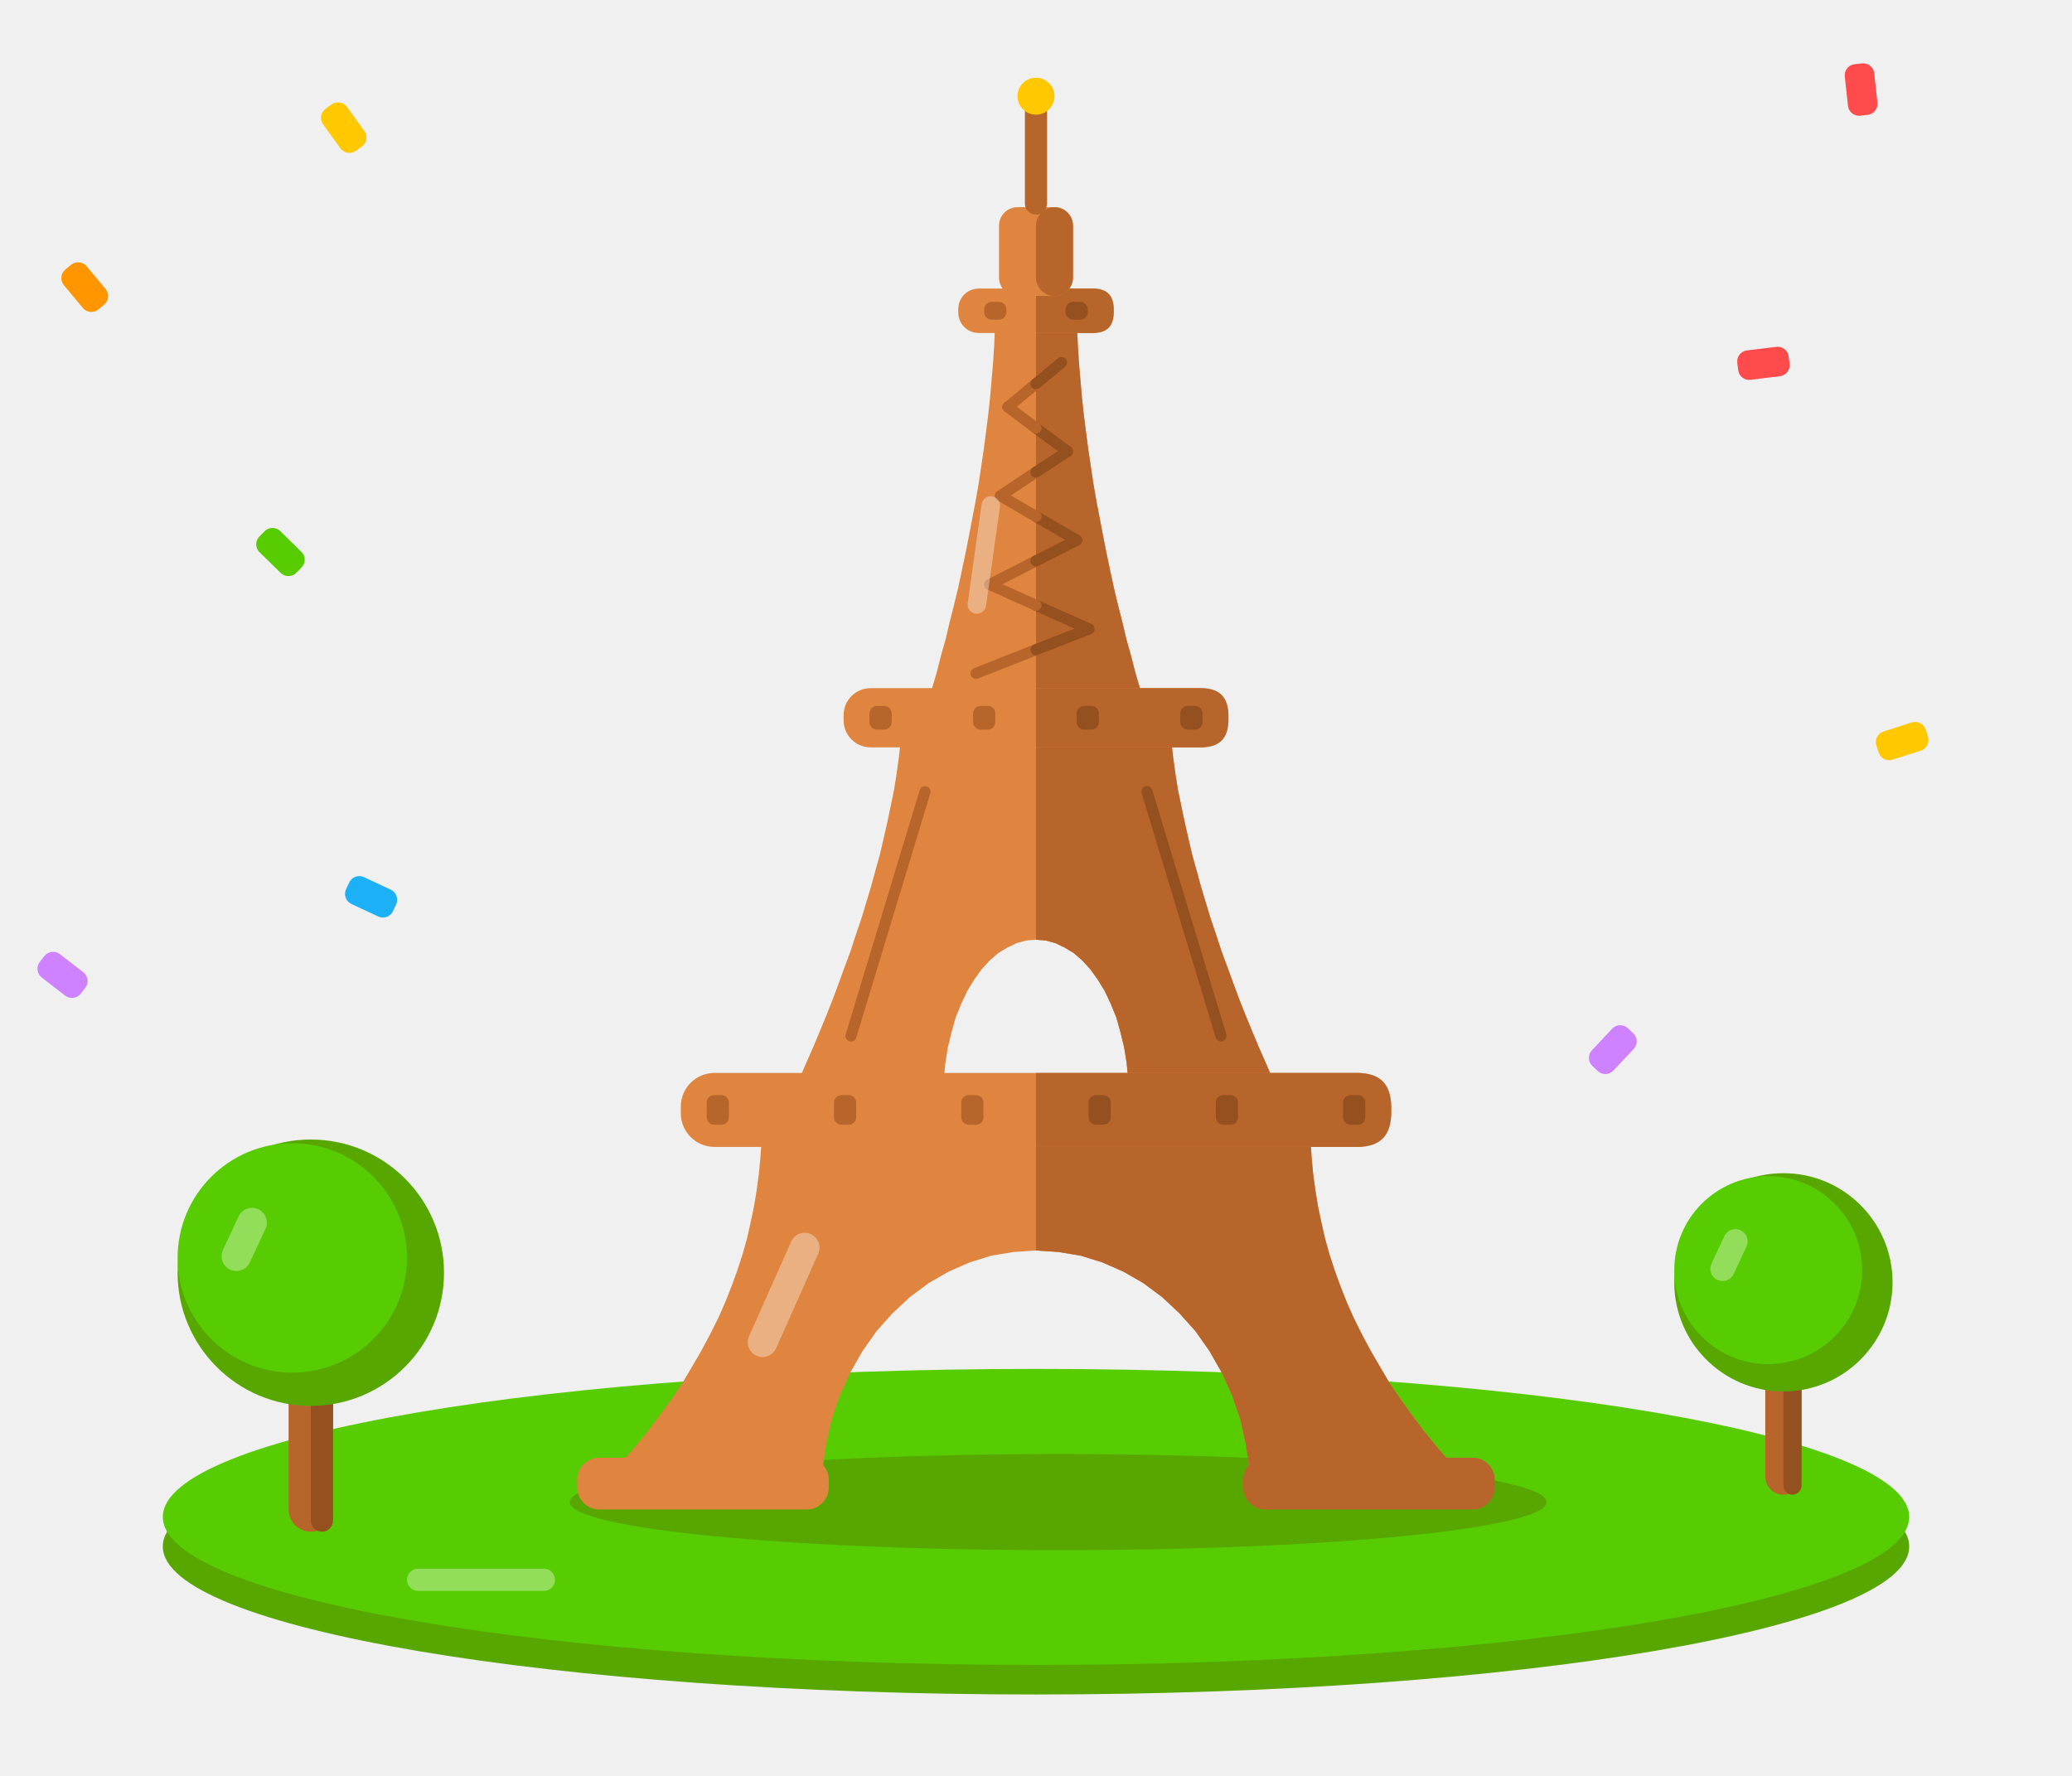
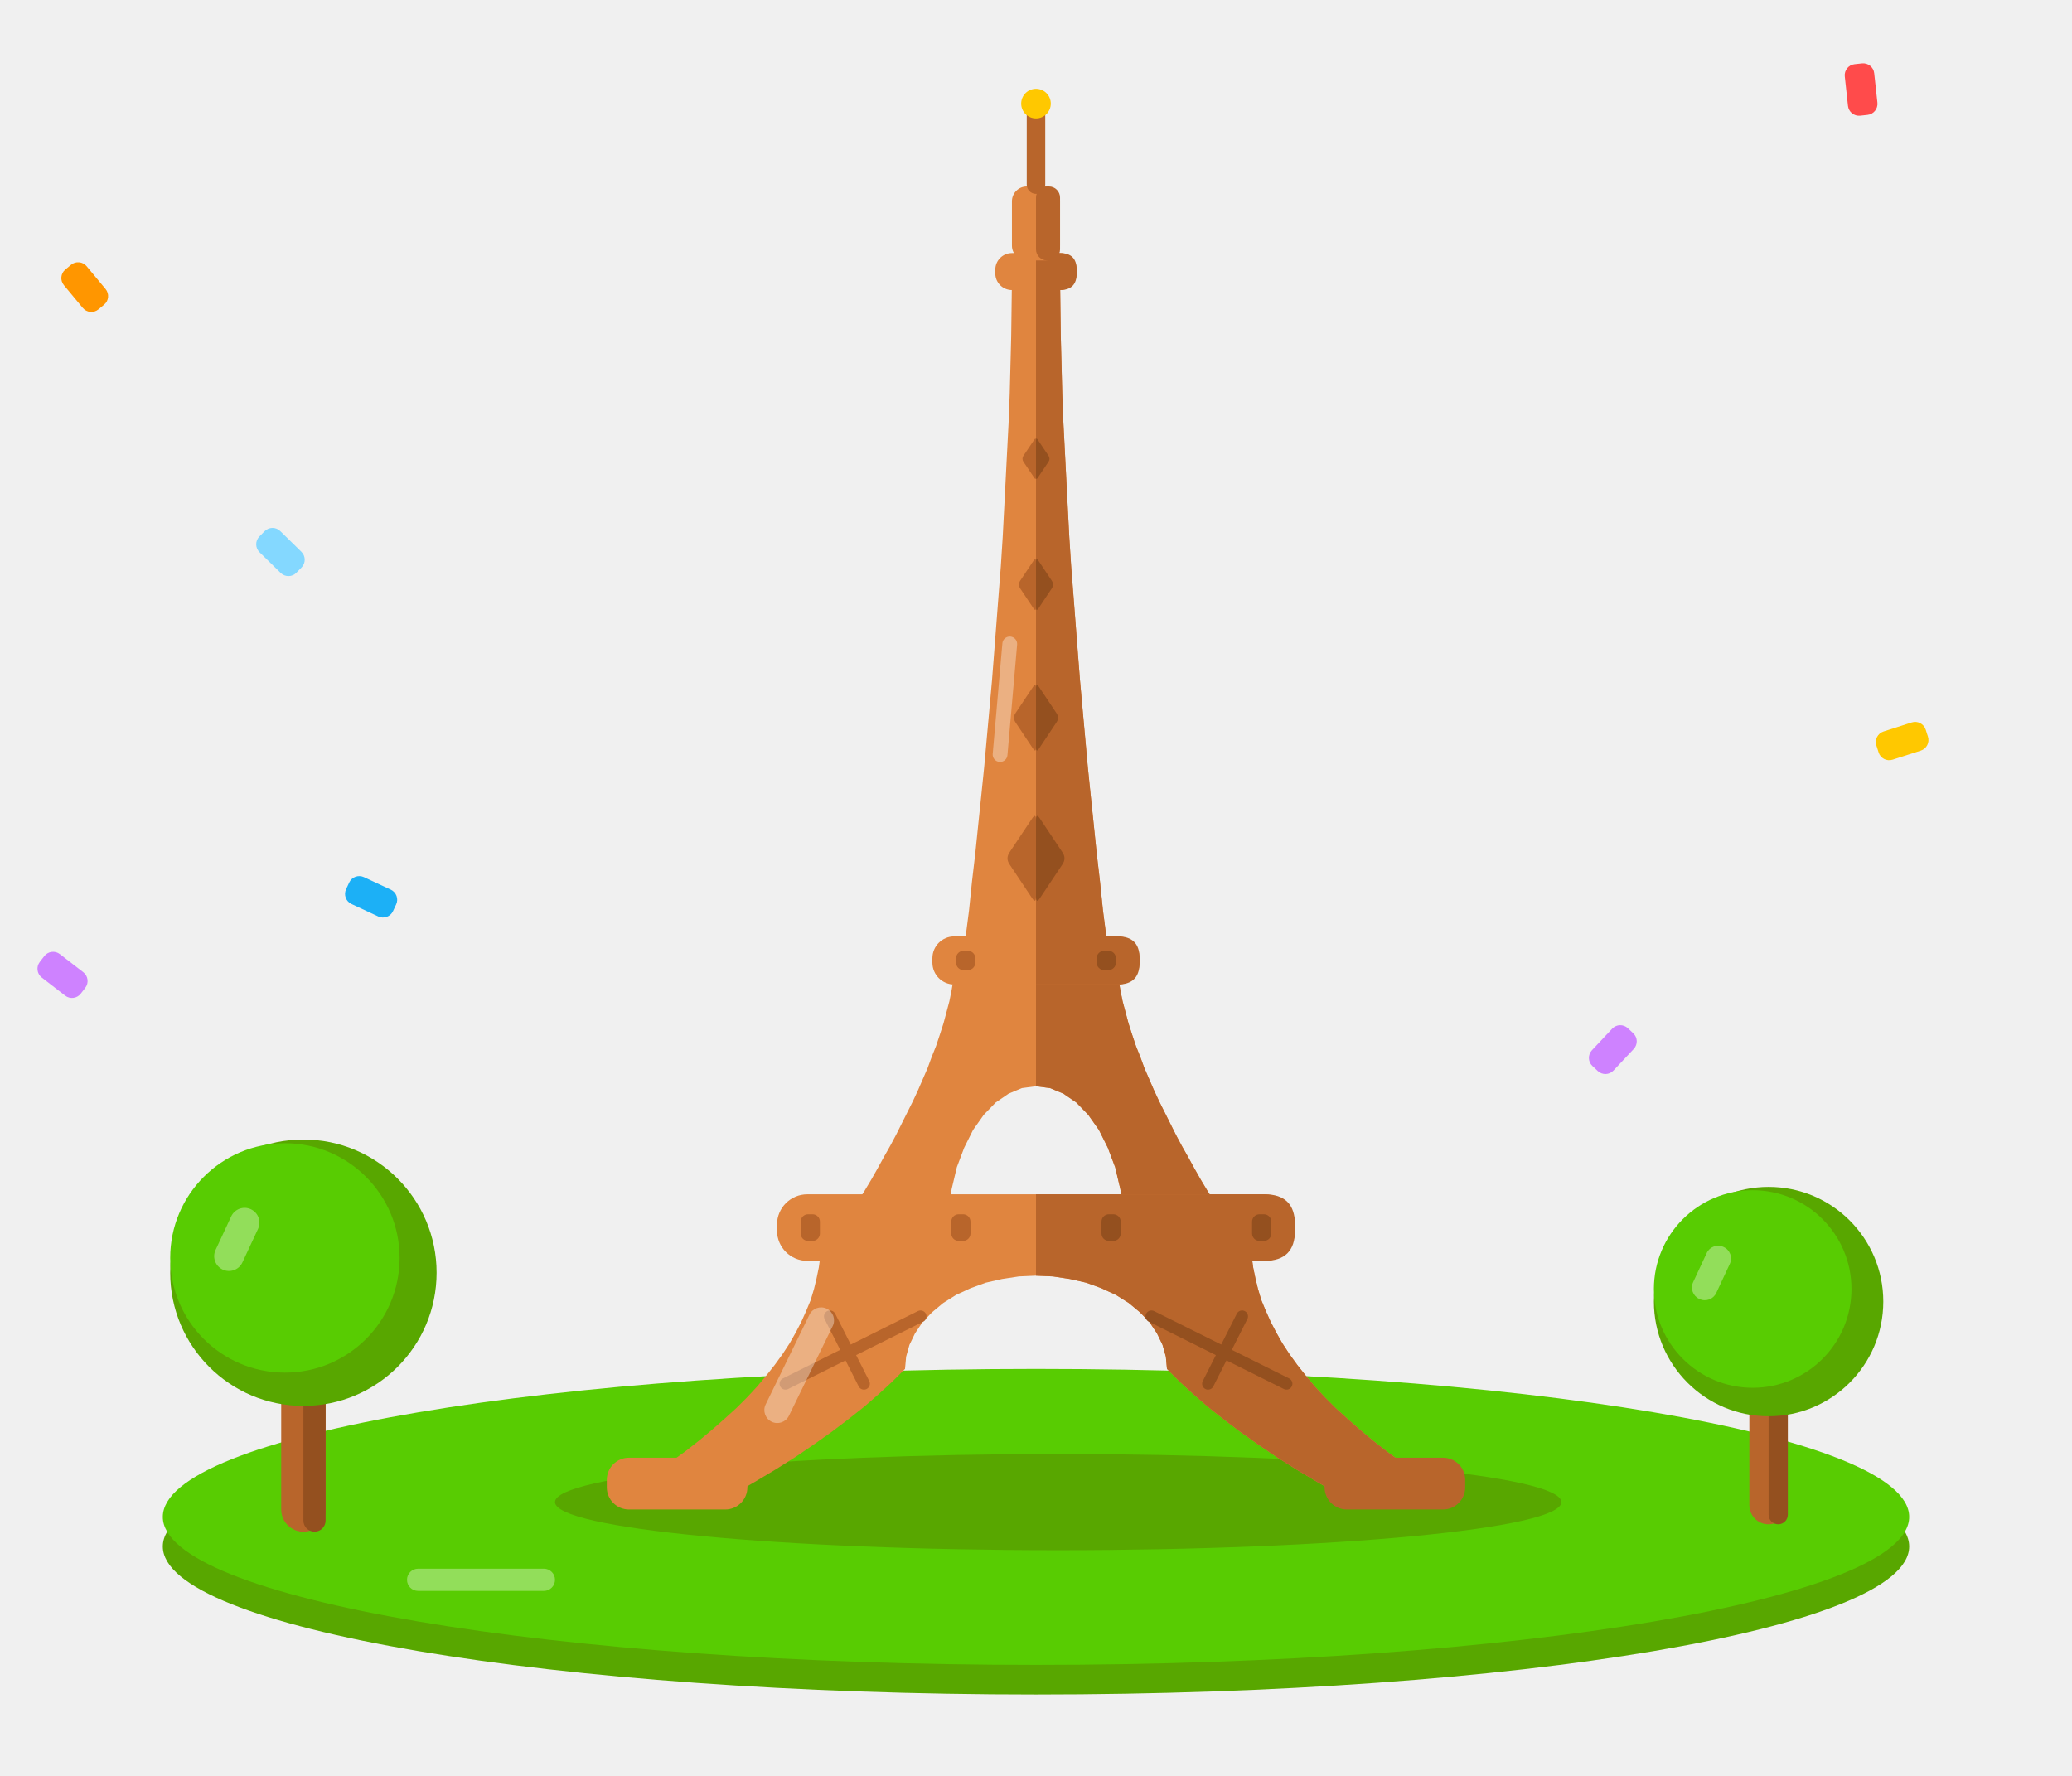
<svg xmlns="http://www.w3.org/2000/svg" viewBox="0 0 560 480" width="560" height="480">
  <ellipse cx="280" cy="418" rx="236" ry="40" fill="#58A700" />
  <ellipse cx="280" cy="410" rx="236" ry="40" fill="#58CC02" />
  <rect x="110" y="424" width="40" height="6" rx="3" fill="#FFFFFF" opacity=".35" />
-   <rect x="78" y="370" width="12" height="44" rx="6" fill="#B8652B" />
-   <rect x="84" y="370" width="6" height="44" rx="3" fill="#94501F" />
-   <circle cx="84" cy="344" r="36" fill="#58A700" />
-   <circle cx="79" cy="340" r="31" fill="#58CC02" />
-   <rect x="62" y="326" width="8" height="18" rx="4" fill="#FFFFFF" transform="rotate(25 66 335)" opacity=".35" />
-   <rect x="477.1" y="367.9" width="9.8" height="36.1" rx="4.9" fill="#B8652B" />
-   <rect x="482" y="367.9" width="4.9" height="36.1" rx="2.5" fill="#94501F" />
-   <circle cx="482" cy="346.6" r="29.5" fill="#58A700" />
-   <circle cx="477.9" cy="343.3" r="25.4" fill="#58CC02" />
-   <rect x="464" y="331.8" width="6.6" height="14.8" rx="3.3" fill="#FFFFFF" transform="rotate(25 467.2 339.2)" opacity=".35" />
-   <ellipse cx="286" cy="406" rx="132" ry="13" fill="#58A700" />
-   <path d="M160 404L164.1 399.7L168 395.3L171.7 391L175.2 386.7L178.5 382.3L181.6 378L184.5 373.7L187.1 369.3L189.6 365L191.9 360.7L194.1 356.3L196 352L197.7 347.7L199.3 343.3L200.7 339L201.9 334.7L202.9 330.3L203.8 326L204.5 321.7L205.1 317.3L205.5 313L205.8 308.7L206 304.3L206 300L354 300L354 304.3L354.2 308.7L354.5 313L354.9 317.3L355.5 321.7L356.2 326L357.1 330.3L358.1 334.7L359.3 339L360.7 343.3L362.3 347.7L364 352L365.9 356.3L368.1 360.7L370.4 365L372.9 369.3L375.5 373.7L378.4 378L381.5 382.3L384.8 386.7L388.3 391L392 395.3L395.9 399.7L400 404L338 404L337.7 397.1L336.7 390.3L335.2 383.6L333 377.2L330.2 371L326.9 365.2L323.1 359.8L318.8 355L314.1 350.6L309 346.8L303.6 343.7L297.9 341.2L292.1 339.4L286.1 338.4L280 338L273.9 338.4L267.9 339.4L262.1 341.2L256.4 343.7L251 346.8L245.9 350.6L241.2 355L236.9 359.8L233.1 365.2L229.8 371L227 377.2L224.8 383.6L223.3 390.3L222.3 397.1L222 404Z" fill="#E0853F" />
-   <path d="M280 300L354 300L354 304.3L354.2 308.7L354.5 313L354.9 317.3L355.5 321.7L356.2 326L357.1 330.3L358.1 334.7L359.3 339L360.7 343.3L362.3 347.7L364 352L365.9 356.3L368.1 360.7L370.4 365L372.9 369.3L375.5 373.7L378.4 378L381.5 382.3L384.8 386.7L388.3 391L392 395.3L395.9 399.7L400 404L338 404L337.7 397.1L336.7 390.3L335.2 383.6L333 377.2L330.2 371L326.9 365.2L323.1 359.8L318.8 355L314.1 350.6L309 346.8L303.6 343.7L297.9 341.2L292.1 339.4L286.1 338.4L280 338L280 338Z" fill="#B8652B" />
-   <path d="M214 296L216 291.7L217.9 287.3L219.8 283L221.6 278.7L223.4 274.3L225.1 270L226.7 265.7L228.3 261.3L229.9 257L231.3 252.7L232.8 248.3L234.1 244L235.4 239.7L236.6 235.3L237.8 231L238.8 226.7L239.8 222.3L240.7 218L241.6 213.7L242.3 209.3L242.9 205L243.4 200.7L243.8 196.3L244 192L316 192L316.2 196.3L316.6 200.7L317.1 205L317.7 209.3L318.4 213.7L319.3 218L320.2 222.3L321.2 226.7L322.2 231L323.4 235.3L324.6 239.7L325.9 244L327.2 248.3L328.7 252.7L330.1 257L331.7 261.3L333.3 265.7L334.9 270L336.6 274.3L338.4 278.7L340.2 283L342.1 287.3L344 291.7L346 296L305 296L304.9 291.6L304.5 287.3L303.8 283L302.8 278.9L301.7 275L300.2 271.3L298.6 267.9L296.7 264.8L294.7 262L292.5 259.6L290.2 257.6L287.7 256.1L285.2 254.9L282.6 254.2L280 254L277.4 254.2L274.8 254.9L272.3 256.1L269.8 257.6L267.5 259.6L265.3 262L263.3 264.8L261.4 267.9L259.8 271.3L258.3 275L257.2 278.9L256.2 283L255.5 287.3L255.1 291.6L255 296Z" fill="#E0853F" />
-   <path d="M280 192L316 192L316.2 196.3L316.6 200.7L317.1 205L317.7 209.3L318.4 213.7L319.3 218L320.2 222.3L321.2 226.7L322.2 231L323.4 235.3L324.6 239.7L325.9 244L327.2 248.3L328.7 252.7L330.1 257L331.7 261.3L333.3 265.7L334.9 270L336.6 274.3L338.4 278.7L340.2 283L342.1 287.3L344 291.7L346 296L305 296L304.9 291.6L304.5 287.3L303.8 283L302.8 278.9L301.7 275L300.2 271.3L298.6 267.9L296.7 264.8L294.7 262L292.5 259.6L290.2 257.6L287.7 256.1L285.2 254.9L282.6 254.2L280 254L280 254Z" fill="#B8652B" />
-   <path d="M249 196L250.4 191.3L251.7 186.7L253.1 182L254.3 177.3L255.6 172.7L256.7 168L257.9 163.3L259 158.7L260 154L261 149.3L261.9 144.7L262.8 140L263.7 135.3L264.5 130.7L265.2 126L265.9 121.3L266.5 116.7L267.1 112L267.6 107.3L268 102.7L268.4 98L268.7 93.3L268.9 88.7L269 84L291 84L291.1 88.7L291.3 93.3L291.6 98L292 102.7L292.4 107.3L292.9 112L293.5 116.7L294.1 121.3L294.8 126L295.5 130.7L296.3 135.3L297.2 140L298.1 144.7L299 149.3L300 154L301 158.7L302.1 163.3L303.3 168L304.4 172.7L305.7 177.3L306.9 182L308.3 186.7L309.6 191.3L311 196Z" fill="#E0853F" />
-   <path d="M280 196L280 84L291 84L291.1 88.7L291.3 93.3L291.6 98L292 102.7L292.4 107.3L292.9 112L293.5 116.7L294.1 121.3L294.8 126L295.5 130.7L296.3 135.3L297.2 140L298.1 144.7L299 149.3L300 154L301 158.7L302.1 163.3L303.3 168L304.4 172.7L305.7 177.3L306.9 182L308.3 186.7L309.6 191.3L311 196Z" fill="#B8652B" />
-   <path d="M263.8 182L280 175.6" fill="none" stroke="#B8652B" stroke-width="3" stroke-linecap="round" stroke-linejoin="round" />
-   <path d="M280 175.6L294.3 170" fill="none" stroke="#94501F" stroke-width="3" stroke-linecap="round" stroke-linejoin="round" />
-   <path d="M294.3 170L280 163.6" fill="none" stroke="#94501F" stroke-width="3" stroke-linecap="round" stroke-linejoin="round" />
-   <path d="M280 163.6L267.5 158" fill="none" stroke="#B8652B" stroke-width="3" stroke-linecap="round" stroke-linejoin="round" />
-   <path d="M267.5 158L280 151.6" fill="none" stroke="#B8652B" stroke-width="3" stroke-linecap="round" stroke-linejoin="round" />
-   <path d="M280 151.6L291 146" fill="none" stroke="#94501F" stroke-width="3" stroke-linecap="round" stroke-linejoin="round" />
-   <path d="M291 146L280 139.6" fill="none" stroke="#94501F" stroke-width="3" stroke-linecap="round" stroke-linejoin="round" />
-   <path d="M280 139.6L270.4 134" fill="none" stroke="#B8652B" stroke-width="3" stroke-linecap="round" stroke-linejoin="round" />
-   <path d="M270.4 134L280 127.6" fill="none" stroke="#B8652B" stroke-width="3" stroke-linecap="round" stroke-linejoin="round" />
-   <path d="M280 127.6L288.5 122" fill="none" stroke="#94501F" stroke-width="3" stroke-linecap="round" stroke-linejoin="round" />
-   <path d="M288.5 122L280 115.7" fill="none" stroke="#94501F" stroke-width="3" stroke-linecap="round" stroke-linejoin="round" />
-   <path d="M280 115.7L272.4 110" fill="none" stroke="#B8652B" stroke-width="3" stroke-linecap="round" stroke-linejoin="round" />
-   <path d="M272.4 110L280 103.7" fill="none" stroke="#B8652B" stroke-width="3" stroke-linecap="round" stroke-linejoin="round" />
-   <path d="M280 103.7L286.9 98" fill="none" stroke="#94501F" stroke-width="3" stroke-linecap="round" stroke-linejoin="round" />
-   <path d="M230 280L250 214" fill="none" stroke="#B8652B" stroke-width="3" stroke-linecap="round" stroke-linejoin="round" />
-   <path d="M330 280L310 214" fill="none" stroke="#94501F" stroke-width="3" stroke-linecap="round" stroke-linejoin="round" />
-   <rect x="184" y="290" width="192" height="20" rx="9.1" fill="#E0853F" />
-   <path d="M280 290L366.9 290Q376 290 376 299.1L376 300.9Q376 310 366.9 310L280 310Z" fill="#B8652B" />
-   <rect x="191" y="296" width="6" height="8" rx="2" fill="#B8652B" />
-   <rect x="225.4" y="296" width="6" height="8" rx="2" fill="#B8652B" />
-   <rect x="259.8" y="296" width="6" height="8" rx="2" fill="#B8652B" />
-   <rect x="294.2" y="296" width="6" height="8" rx="2" fill="#94501F" />
-   <rect x="328.6" y="296" width="6" height="8" rx="2" fill="#94501F" />
-   <rect x="363" y="296" width="6" height="8" rx="2" fill="#94501F" />
-   <rect x="228" y="186" width="104" height="16" rx="7.3" fill="#E0853F" />
-   <path d="M280 186L324.7 186Q332 186 332 193.3L332 194.7Q332 202 324.7 202L280 202Z" fill="#B8652B" />
-   <rect x="235" y="190.8" width="6" height="6.4" rx="2" fill="#B8652B" />
-   <rect x="263" y="190.8" width="6" height="6.4" rx="2" fill="#B8652B" />
-   <rect x="291" y="190.8" width="6" height="6.4" rx="2" fill="#94501F" />
-   <rect x="319" y="190.8" width="6" height="6.4" rx="2" fill="#94501F" />
-   <rect x="259" y="78" width="42" height="12" rx="5.5" fill="#E0853F" />
-   <path d="M280 78L295.5 78Q301 78 301 83.5L301 84.5Q301 90 295.5 90L280 90Z" fill="#B8652B" />
-   <rect x="266" y="81.6" width="6" height="4.8" rx="2" fill="#B8652B" />
-   <rect x="288" y="81.6" width="6" height="4.8" rx="2" fill="#94501F" />
-   <rect x="270" y="56" width="20" height="24" rx="5" fill="#E0853F" />
-   <rect x="280" y="56" width="10" height="24" rx="5" fill="#B8652B" />
-   <rect x="277" y="26" width="6" height="32" rx="3" fill="#B8652B" />
-   <circle cx="280" cy="26" r="5" fill="#FFC800" />
-   <rect x="156" y="394" width="68" height="14" rx="6" fill="#E0853F" />
-   <rect x="336" y="394" width="68" height="14" rx="6" fill="#B8652B" />
-   <rect x="207.8" y="332" width="8" height="36" rx="4" fill="#FFFFFF" transform="rotate(24 211.8 350)" opacity=".35" />
-   <rect x="263.4" y="134" width="5" height="32" rx="2.5" fill="#FFFFFF" transform="rotate(8 265.9 150)" opacity=".35" />
+   <rect x="76" y="370" width="12" height="44" rx="6" fill="#B8652B" />
+   <rect x="82" y="370" width="6" height="44" rx="3" fill="#94501F" />
+   <circle cx="82" cy="344" r="36" fill="#58A700" />
+   <circle cx="77" cy="340" r="31" fill="#58CC02" />
+   <rect x="60" y="326" width="8" height="18" rx="4" fill="#FFFFFF" transform="rotate(25 64 335)" opacity=".35" />
+   <rect x="472.8" y="374.2" width="10.3" height="37.8" rx="5.2" fill="#B8652B" />
+   <rect x="478" y="374.2" width="5.2" height="37.8" rx="2.6" fill="#94501F" />
+   <circle cx="478" cy="351.8" r="31" fill="#58A700" />
+   <circle cx="473.7" cy="348.4" r="26.7" fill="#58CC02" />
+   <rect x="459.1" y="336.3" width="6.9" height="15.5" rx="3.4" fill="#FFFFFF" transform="rotate(25 462.5 344.1)" opacity=".35" />
+   <ellipse cx="286" cy="406" rx="136" ry="13" fill="#58A700" />
+   <path d="M168 404L172.6 401.1L177 398.1L181.2 395.2L185.2 392.3L188.9 389.4L192.5 386.4L195.8 383.5L199 380.6L201.9 377.7L204.6 374.8L207.1 371.8L209.4 368.9L211.5 366L213.4 363.1L215.1 360.1L216.6 357.2L217.9 354.3L219.1 351.4L220 348.4L220.7 345.5L221.3 342.6L221.7 339.7L221.9 336.7L222 333.8L338 333.8L338.1 336.7L338.3 339.7L338.7 342.6L339.3 345.5L340 348.4L340.9 351.4L342.1 354.3L343.4 357.2L344.9 360.1L346.6 363.1L348.5 366L350.6 368.9L352.9 371.8L355.4 374.8L358.1 377.7L361 380.6L364.2 383.5L367.5 386.4L371.1 389.4L374.8 392.3L378.8 395.2L383 398.1L387.4 401.1L392 404L362 404L356.1 400.6L350.4 397.2L345 393.8L340 390.4L335.2 387L330.7 383.6L326.4 380.2L322.5 376.8L318.8 373.4L315.4 370L315.1 366.7L314.2 363.5L312.7 360.4L310.7 357.4L308.1 354.7L305.1 352.2L301.6 350L297.7 348.2L293.6 346.7L289.2 345.7L284.6 345L280 344.8L275.4 345L270.8 345.7L266.4 346.7L262.3 348.2L258.4 350L254.9 352.2L251.9 354.7L249.3 357.4L247.3 360.4L245.8 363.5L244.9 366.7L244.6 370L241.2 373.4L237.5 376.8L233.6 380.2L229.3 383.6L224.8 387L220 390.4L215 393.8L209.6 397.2L203.9 400.6L198 404Z" fill="#E0853F" />
+   <path d="M280 333.8L338 333.8L338.1 336.7L338.3 339.7L338.7 342.6L339.3 345.5L340 348.4L340.9 351.4L342.1 354.3L343.4 357.2L344.9 360.1L346.6 363.1L348.5 366L350.6 368.9L352.9 371.8L355.4 374.8L358.1 377.7L361 380.6L364.2 383.5L367.5 386.4L371.1 389.4L374.8 392.3L378.8 395.2L383 398.1L387.4 401.1L392 404L362 404L356.1 400.6L350.4 397.2L345 393.8L340 390.4L335.2 387L330.7 383.6L326.4 380.2L322.5 376.8L318.8 373.4L315.4 370L315.1 366.7L314.2 363.5L312.7 360.4L310.7 357.4L308.1 354.7L305.1 352.2L301.6 350L297.7 348.2L293.6 346.7L289.2 345.7L284.6 345L280 344.8L280 344.8Z" fill="#B8652B" />
+   <path d="M226 333.8L228 330.8L229.9 327.8L231.8 324.8L233.7 321.8L235.5 318.8L237.2 315.8L238.9 312.7L240.6 309.7L242.2 306.7L243.7 303.7L245.2 300.7L246.7 297.7L248.1 294.7L249.4 291.7L250.7 288.7L251.8 285.7L253 282.7L254 279.7L255 276.6L255.8 273.6L256.6 270.6L257.2 267.6L257.7 264.6L258 261.6L302 261.6L302.3 264.6L302.8 267.6L303.4 270.6L304.2 273.6L305 276.6L306 279.7L307 282.7L308.2 285.7L309.3 288.7L310.6 291.7L311.9 294.7L313.3 297.7L314.8 300.7L316.3 303.7L317.8 306.7L319.4 309.7L321.1 312.7L322.8 315.8L324.5 318.8L326.3 321.8L328.2 324.8L330.1 327.8L332 330.8L334 333.8L304 333.8L303.7 327.5L302.8 321.4L301.4 315.5L299.4 310.2L297 305.4L294.1 301.3L290.9 298L287.4 295.6L283.8 294.1L280 293.6L276.2 294.1L272.6 295.6L269.1 298L265.9 301.3L263 305.4L260.6 310.2L258.6 315.5L257.2 321.4L256.3 327.5L256 333.8Z" fill="#E0853F" />
+   <path d="M280 261.6L302 261.6L302.3 264.6L302.8 267.6L303.4 270.6L304.2 273.6L305 276.6L306 279.7L307 282.7L308.2 285.7L309.3 288.7L310.6 291.7L311.9 294.7L313.3 297.7L314.8 300.7L316.3 303.7L317.8 306.7L319.4 309.7L321.1 312.7L322.8 315.8L324.5 318.8L326.3 321.8L328.2 324.8L330.1 327.8L332 330.8L334 333.8L304 333.8L303.7 327.5L302.8 321.4L301.4 315.5L299.4 310.2L297 305.4L294.1 301.3L290.9 298L287.4 295.6L283.8 294.1L280 293.6L280 293.6Z" fill="#B8652B" />
+   <path d="M260 261.6L260.9 253.8L261.9 246.1L262.7 238.3L263.6 230.6L264.4 222.8L265.2 215.1L266 207.3L266.7 199.5L267.4 191.8L268.1 184L268.7 176.3L269.3 168.5L269.9 160.7L270.5 153L271 145.2L271.4 137.5L271.8 129.7L272.2 121.9L272.6 114.2L272.9 106.4L273.1 98.7L273.3 90.9L273.4 83.2L273.5 75.4L286.5 75.4L286.6 83.2L286.7 90.9L286.9 98.7L287.1 106.4L287.4 114.2L287.8 121.9L288.2 129.7L288.6 137.5L289 145.2L289.5 153L290.1 160.7L290.7 168.5L291.3 176.3L291.9 184L292.6 191.8L293.3 199.5L294 207.3L294.8 215.1L295.6 222.8L296.4 230.6L297.3 238.3L298.1 246.1L299.1 253.8L300 261.6Z" fill="#E0853F" />
+   <path d="M280 261.6L280 75.4L286.5 75.4L286.6 83.2L286.7 90.9L286.9 98.7L287.1 106.4L287.4 114.2L287.8 121.9L288.2 129.7L288.6 137.5L289 145.2L289.5 153L290.1 160.7L290.7 168.5L291.3 176.3L291.9 184L292.6 191.8L293.3 199.5L294 207.3L294.8 215.1L295.6 222.8L296.4 230.6L297.3 238.3L298.1 246.1L299.1 253.8L300 261.6Z" fill="#B8652B" />
+   <path d="M272.9 233.7Q271.7 232 272.9 230.3L278.9 221.3Q280 219.6 280 221.7L280 242.3Q280 244.4 278.9 242.7Z" fill="#B8652B" />
+   <path d="M280 221.7Q280 219.6 281.1 221.3L287.1 230.3Q288.3 232 287.1 233.7L281.1 242.7Q280 244.4 280 242.3Z" fill="#94501F" />
+   <path d="M274.5 195.3Q273.6 194 274.5 192.7L279.1 185.8Q280 184.4 280 186L280 202Q280 203.6 279.1 202.2Z" fill="#B8652B" />
+   <path d="M280 186Q280 184.4 280.9 185.8L285.5 192.7Q286.4 194 285.5 195.3L280.9 202.2Q280 203.6 280 202Z" fill="#94501F" />
+   <path d="M275.7 159Q275.1 158 275.7 157L279.3 151.6Q280 150.6 280 151.8L280 164.2Q280 165.4 279.3 164.4Z" fill="#B8652B" />
+   <path d="M280 151.8Q280 150.6 280.7 151.6L284.3 157Q284.9 158 284.3 159L280.7 164.4Q280 165.4 280 164.2Z" fill="#94501F" />
+   <path d="M276.6 124.8Q276.1 124 276.6 123.2L279.5 118.9Q280 118.1 280 119.1L280 128.9Q280 129.9 279.5 129.1Z" fill="#B8652B" />
+   <path d="M280 119.1Q280 118.1 280.5 118.9L283.4 123.2Q283.9 124 283.4 124.8L280.5 129.1Q280 129.9 280 128.9Z" fill="#94501F" />
+   <path d="M224.3 355.8L233.5 374" fill="none" stroke="#B8652B" stroke-width="3.2" stroke-linecap="round" stroke-linejoin="round" />
+   <path d="M248.8 355.8L212.3 374" fill="none" stroke="#B8652B" stroke-width="3.2" stroke-linecap="round" stroke-linejoin="round" />
+   <path d="M311.2 355.8L347.7 374" fill="none" stroke="#94501F" stroke-width="3.2" stroke-linecap="round" stroke-linejoin="round" />
+   <path d="M335.7 355.8L326.5 374" fill="none" stroke="#94501F" stroke-width="3.2" stroke-linecap="round" stroke-linejoin="round" />
+   <rect x="210" y="322.8" width="140" height="18" rx="8.2" fill="#E0853F" />
+   <path d="M280 322.8L341.8 322.8Q350 322.8 350 331L350 332.6Q350 340.8 341.8 340.8L280 340.8Z" fill="#B8652B" />
+   <rect x="216.4" y="328.2" width="5.2" height="7.2" rx="2" fill="#B8652B" />
+   <rect x="257.1" y="328.2" width="5.2" height="7.2" rx="2" fill="#B8652B" />
+   <rect x="297.7" y="328.2" width="5.2" height="7.2" rx="2" fill="#94501F" />
+   <rect x="338.4" y="328.2" width="5.2" height="7.2" rx="2" fill="#94501F" />
+   <rect x="252" y="253.1" width="56" height="13" rx="5.9" fill="#E0853F" />
+   <path d="M280 253.1L302.1 253.1Q308 253.1 308 259L308 260.2Q308 266.1 302.1 266.1L280 266.1Z" fill="#B8652B" />
+   <rect x="258.4" y="257" width="5.2" height="5.2" rx="2" fill="#B8652B" />
+   <rect x="296.4" y="257" width="5.2" height="5.2" rx="2" fill="#94501F" />
+   <rect x="269" y="68.4" width="22" height="10" rx="4.5" fill="#E0853F" />
+   <path d="M280 68.4L286.5 68.4Q291 68.4 291 72.9L291 73.9Q291 78.4 286.5 78.4L280 78.4Z" fill="#B8652B" />
+   <rect x="273.5" y="50.4" width="13" height="20" rx="4" fill="#E0853F" />
+   <rect x="280" y="50.4" width="6.5" height="20" rx="3" fill="#B8652B" />
+   <rect x="277.5" y="28" width="5" height="24.4" rx="2.5" fill="#B8652B" />
+   <circle cx="280" cy="28" r="4" fill="#FFC800" />
+   <rect x="164" y="394" width="38" height="14" rx="6" fill="#E0853F" />
+   <rect x="358" y="394" width="38" height="14" rx="6" fill="#B8652B" />
+   <rect x="212.5" y="352" width="7" height="34" rx="3.5" fill="#FFFFFF" transform="rotate(26 216 369)" opacity=".35" />
+   <rect x="269.6" y="172" width="4" height="34" rx="2" fill="#FFFFFF" transform="rotate(5 271.6 189)" opacity=".35" />
  <rect x="428.9" y="279.7" width="14" height="8" rx="3" fill="#CE82FF" transform="rotate(133.2 435.9 283.7)" />
  <rect x="496" y="20.2" width="14" height="8" rx="3" fill="#FF4B4B" transform="rotate(83.8 503 24.2)" />
  <rect x="507.1" y="196.3" width="14" height="8" rx="3" fill="#FFC800" transform="rotate(162.2 514.1 200.3)" />
-   <rect x="68.8" y="145.2" width="14" height="8" rx="3" fill="#58CC02" transform="rotate(44.4 75.8 149.2)" />
+   <rect x="68.8" y="145.2" width="14" height="8" rx="3" fill="#84D8FF" transform="rotate(44.4 75.8 149.2)" />
  <rect x="15.9" y="73.6" width="14" height="8" rx="3" fill="#FF9600" transform="rotate(50.3 22.9 77.6)" />
  <rect x="93.3" y="238.4" width="14" height="8" rx="3" fill="#1CB0F6" transform="rotate(25 100.3 242.4)" />
  <rect x="9.9" y="259.5" width="14" height="8" rx="3" fill="#CE82FF" transform="rotate(37.7 16.9 263.5)" />
-   <rect x="469.6" y="94.2" width="14" height="8" rx="3" fill="#FF4B4B" transform="rotate(173.1 476.6 98.2)" />
-   <rect x="85.9" y="30.5" width="14" height="8" rx="3" fill="#FFC800" transform="rotate(54.2 92.9 34.5)" />
</svg>
